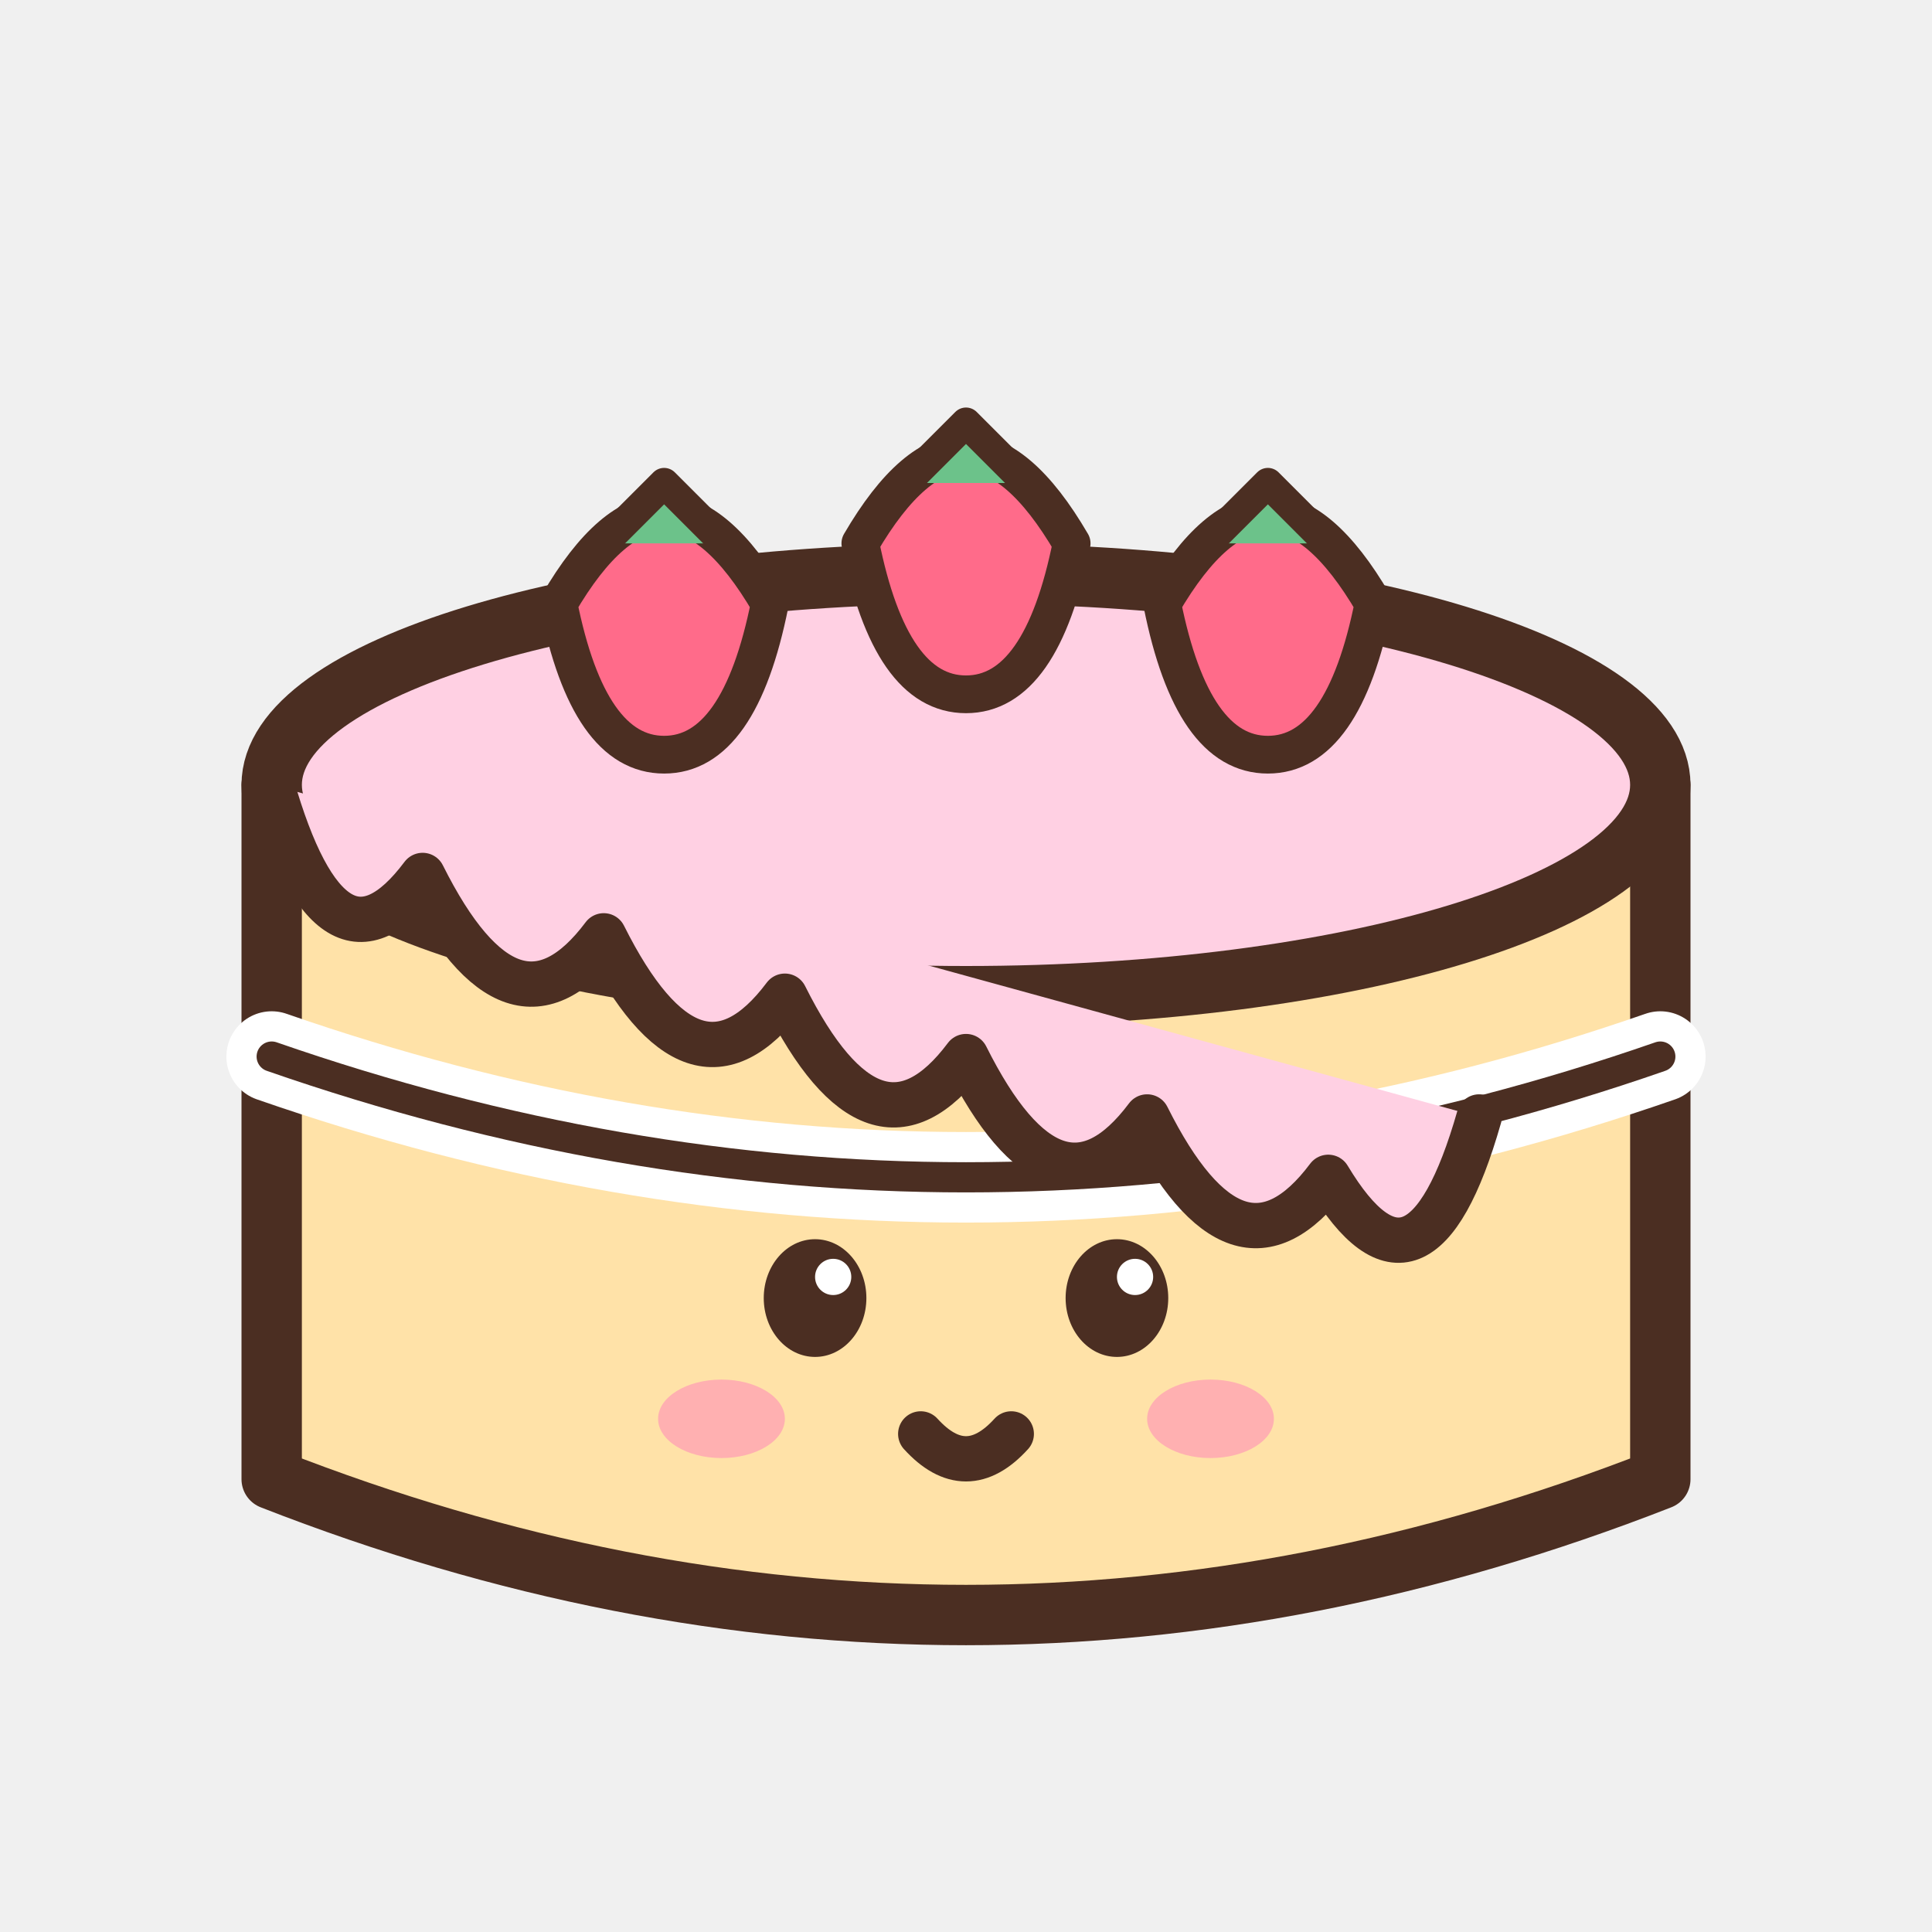
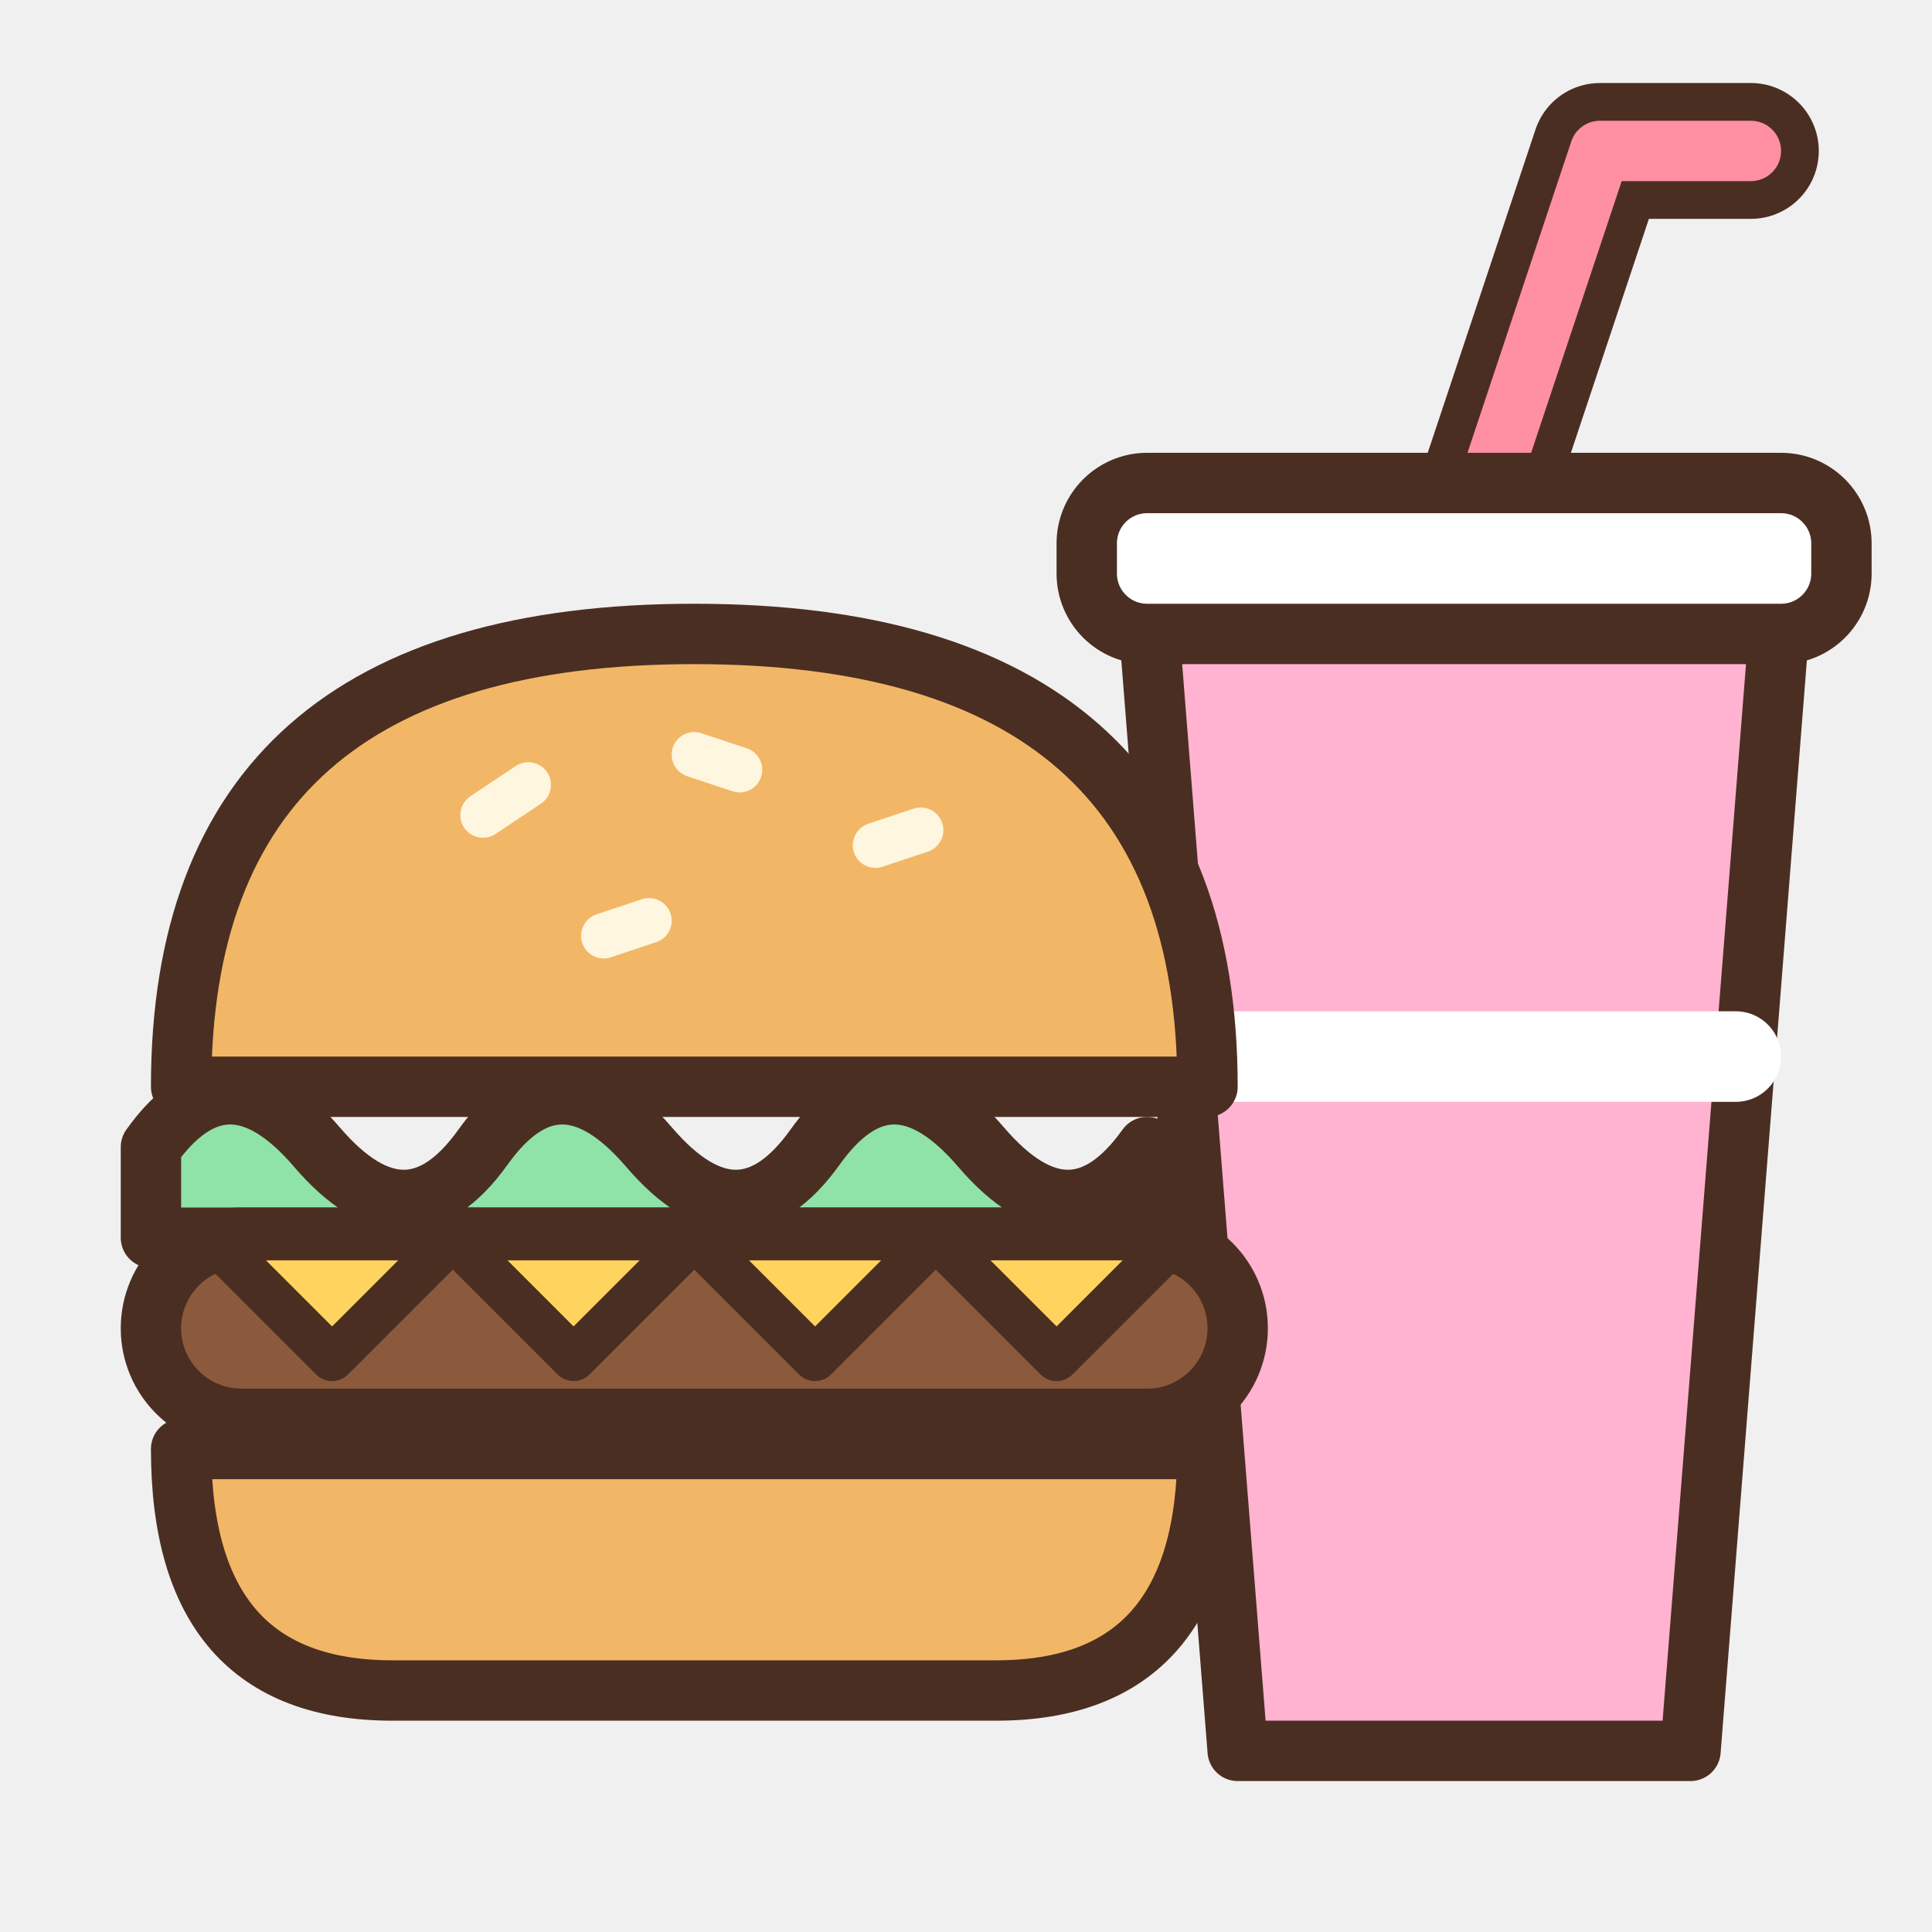
<svg xmlns="http://www.w3.org/2000/svg" viewBox="0 0 128 128">
  <g stroke="#4b2e22" stroke-width="4" stroke-linejoin="round" stroke-linecap="round">
-     <path d="M18 52v46q46 18 92 0V52Z" fill="#ffe2a8" />
-     <path d="M18 70q46 16 92 0" fill="none" stroke="#ffffff" stroke-width="6" />
-     <path d="M18 70q46 16 92 0" fill="none" stroke-width="2" />
-     <ellipse cx="64" cy="52" rx="46" ry="14" fill="#ffd0e3" />
-     <path d="M18 52q4 14 10 6 6 12 12 4 6 12 12 4 6 12 12 4 6 12 12 4 6 12 12 4 6 10 10-4" fill="#ffd0e3" stroke-width="3" />
-     <path d="M37 40q7-12 14 0-2 10-7 10-5 0-7-10Z" fill="#ff6b8a" stroke-width="2.5" />
-     <path d="M40 36l4-4 4 4" fill="#6cc28a" stroke-width="2" />
-     <path d="M57 36q7-12 14 0-2 10-7 10-5 0-7-10Z" fill="#ff6b8a" stroke-width="2.5" />
-     <path d="M60 32l4-4 4 4" fill="#6cc28a" stroke-width="2" />
-     <path d="M77 40q7-12 14 0-2 10-7 10-5 0-7-10Z" fill="#ff6b8a" stroke-width="2.5" />
-     <path d="M80 36l4-4 4 4" fill="#6cc28a" stroke-width="2" />
-     <g stroke="none">
-       <ellipse cx="54" cy="86" rx="3.4" ry="3.9" fill="#4b2e22" />
-       <ellipse cx="74" cy="86" rx="3.4" ry="3.9" fill="#4b2e22" />
-       <circle cx="55.2" cy="84.6" r="1.2" fill="#fff" />
-       <circle cx="75.2" cy="84.6" r="1.2" fill="#fff" />
-       <g fill="#ff9bb5" opacity=".7">
-         <ellipse cx="47.8" cy="94" rx="4.2" ry="2.6" />
-         <ellipse cx="80.2" cy="94" rx="4.2" ry="2.6" />
-       </g>
-     </g>
-     <path d="M61.0 95q3.0 3.3 6 0" fill="none" stroke-width="3" />
+     <path d="M98 34L106 10L116 10" fill="none" stroke="#4b2e22" stroke-width="9" />
+     <path d="M98 34L106 10L116 10" fill="none" stroke="#ff8fa3" stroke-width="4" />
+     <path d="M76 40h42l-6 76H82Z" fill="#ffb3d1" />
+     <path d="M79 70h36" stroke="#ffffff" stroke-width="6" />
+     <rect x="72" y="32" width="50" height="10" rx="4" fill="#ffffff" />
+     <path d="M12 72q0-30 34-30t34 30Z" fill="#f2b766" />
+     <path d="M32 54l3-2M46 50l3 1M58 56l3-1M40 62l3-1" stroke="#fff6e0" stroke-width="3" />
+     <path d="M10 76q5-7 11 0t11 0 11 0 11 0 11 0 11 0v6H10Z" fill="#8fe3a8" />
+     <rect x="10" y="82" width="72" height="12" rx="6" fill="#8b5a3c" />
+     <path d="M14 82h64l-8 8-8-8-8 8-8-8-8 8-8-8-8 8Z" fill="#ffd45e" stroke-width="3" />
+     <path d="M12 96h68q0 16-14 16H26q-14 0-14-16Z" fill="#f2b766" />
  </g>
</svg>
